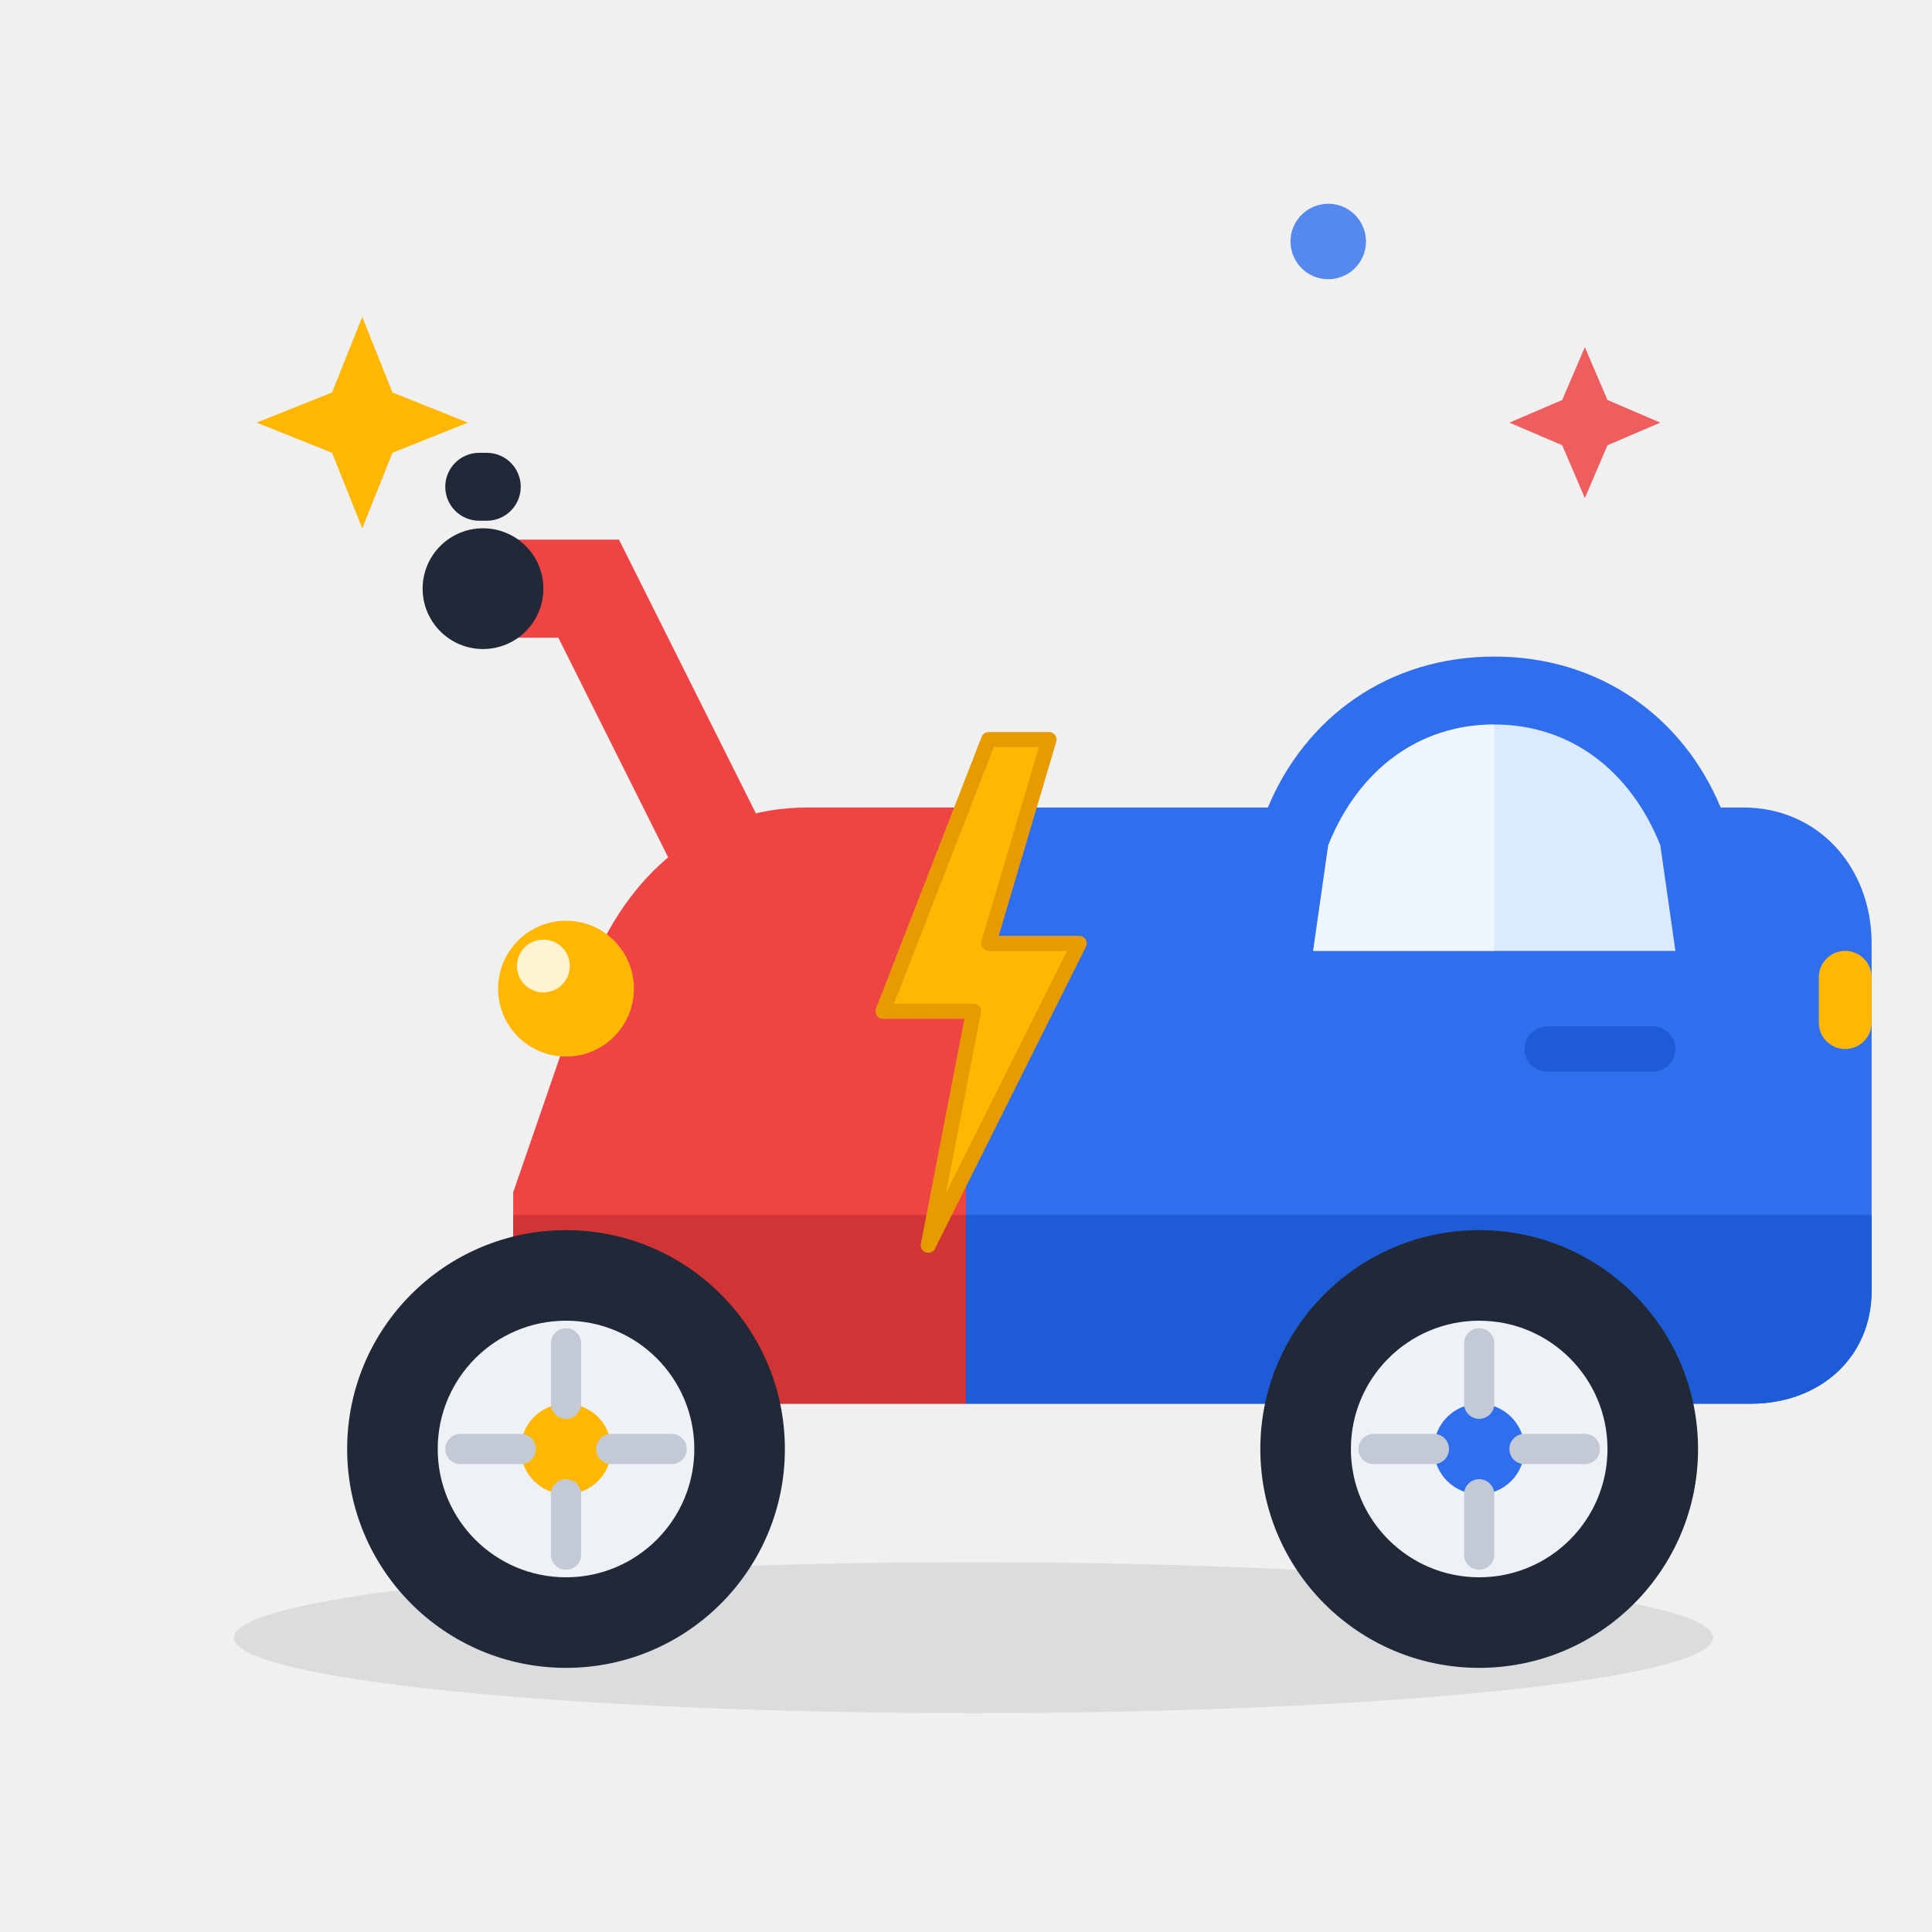
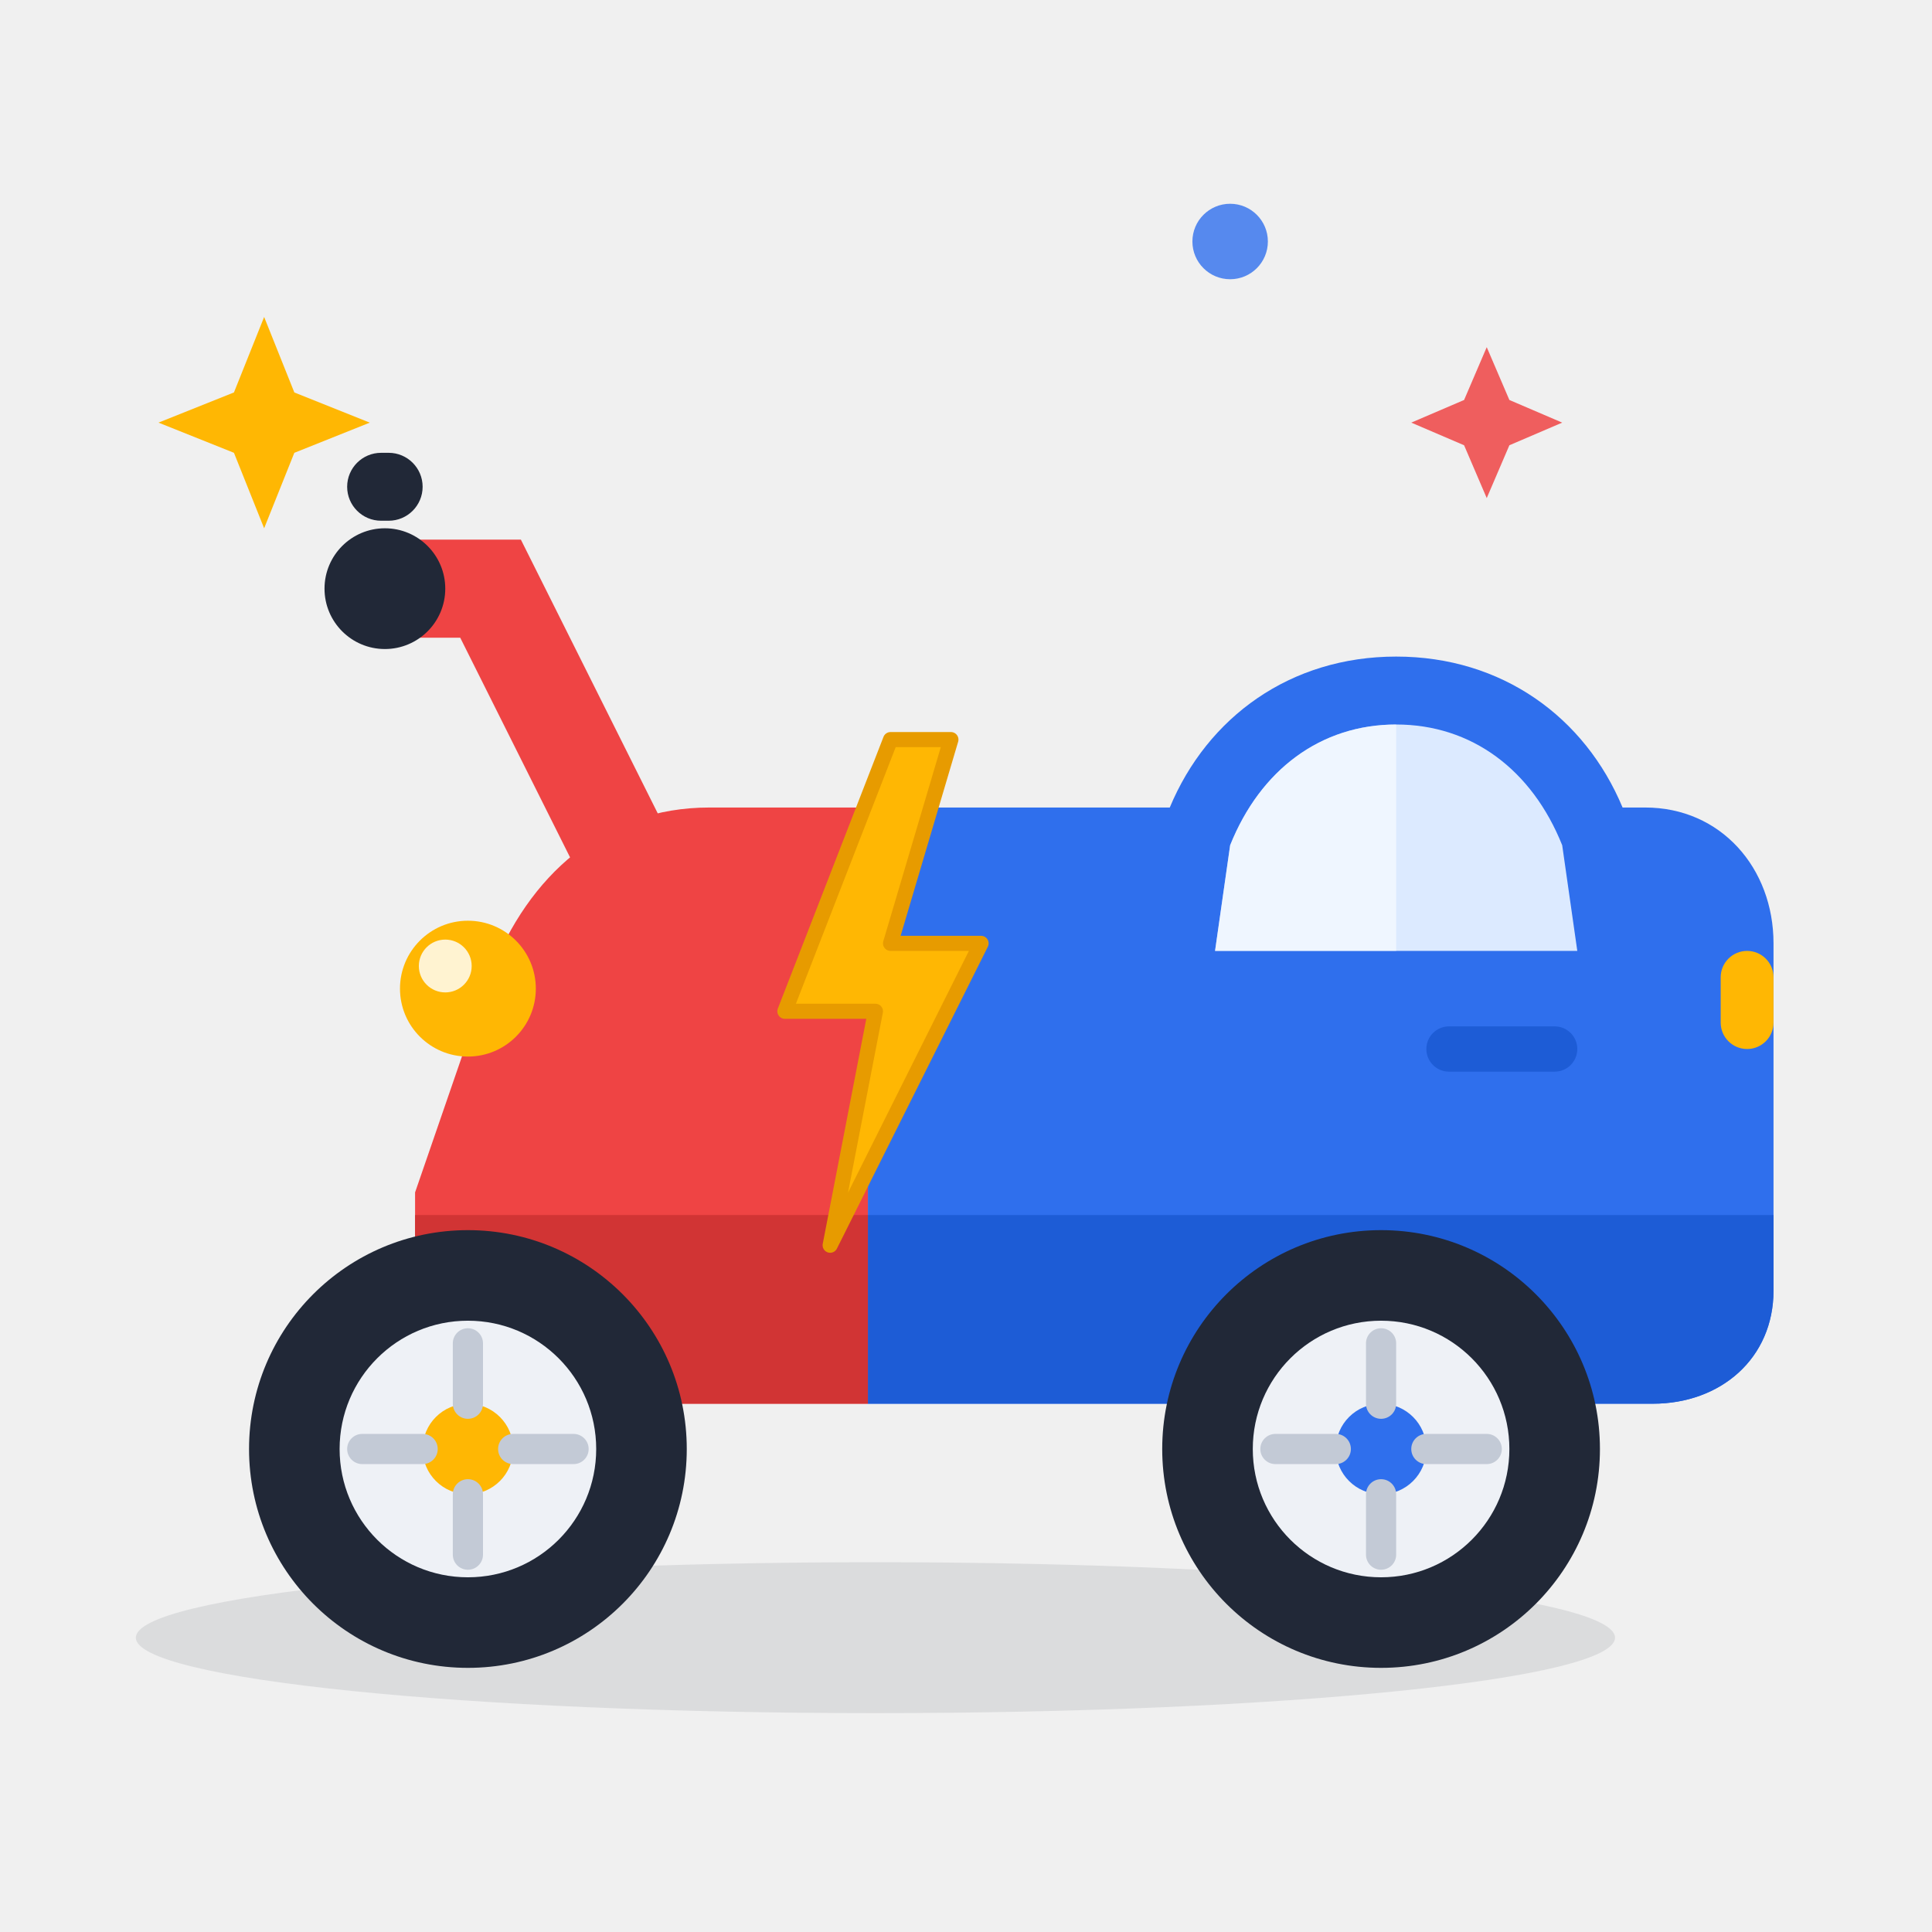
<svg xmlns="http://www.w3.org/2000/svg" width="512" height="512" viewBox="0 0 512 512">
-   <ellipse cx="258" cy="434" rx="196" ry="20" fill="#212837" opacity="0.10" />
-   <path d="M256 214 L336 214 C346 190 368 174 396 174 C424 174 446 190 456 214 L462 214 C482 214 496 230 496 250 L496 342 C496 360 482 372 464 372 L256 372 Z" fill="#2f6fed" />
-   <path d="M256 322 L496 322 L496 342 C496 360 482 372 464 372 L256 372 Z" fill="#1d5cd6" />
-   <path d="M352 224 C360 204 376 192 396 192 C416 192 432 204 440 224 L444 252 L348 252 Z" fill="#dceaff" />
-   <path d="M352 224 C360 204 376 192 396 192 L396 252 L348 252 Z" fill="#ffffff" opacity="0.55" />
-   <rect x="404" y="272" width="40" height="12" rx="6" fill="#1d5cd6" />
-   <rect x="482" y="252" width="14" height="26" rx="7" fill="#ffb703" />
-   <path d="M256 214 L214 214 C186 214 166 232 156 258 L136 316 L136 344 C136 360 148 372 164 372 L256 372 Z" fill="#ef4444" />
-   <path d="M256 322 L136 322 L136 344 C136 360 148 372 164 372 L256 372 Z" fill="#d13434" />
-   <path d="M196 236 L156 156 L136 156" fill="none" stroke="#ef4444" stroke-width="26" stroke-linecap="round" />
-   <circle cx="128" cy="156" r="16" fill="#212837" />
-   <rect x="118" y="120" width="20" height="18" rx="9" fill="#212837" />
-   <circle cx="150" cy="262" r="18" fill="#ffb703" />
-   <circle cx="144" cy="256" r="7" fill="#fff3d1" />
-   <path d="M262 196 L234 268 L258 268 L246 330 L286 250 L262 250 L278 196 Z" fill="#ffb703" stroke="#e79b00" stroke-width="4" stroke-linejoin="round" />
-   <g>
-     <circle cx="150" cy="384" r="58" fill="#212837" />
-     <circle cx="150" cy="384" r="34" fill="#eef1f6" />
-     <circle cx="150" cy="384" r="12" fill="#ffb703" />
-     <rect x="146" y="352" width="8" height="24" rx="4" fill="#c3cad6" />
-     <rect x="146" y="392" width="8" height="24" rx="4" fill="#c3cad6" />
-     <rect x="118" y="380" width="24" height="8" rx="4" fill="#c3cad6" />
-     <rect x="158" y="380" width="24" height="8" rx="4" fill="#c3cad6" />
+   <g transform="translate(-26,0)">
+     <ellipse cx="258" cy="434" rx="196" ry="20" fill="#212837" opacity="0.10" />
+     <path d="M256 214 L336 214 C346 190 368 174 396 174 C424 174 446 190 456 214 L462 214 C482 214 496 230 496 250 L496 342 C496 360 482 372 464 372 L256 372 Z" fill="#2f6fed" />
+     <path d="M256 322 L496 322 L496 342 C496 360 482 372 464 372 L256 372 Z" fill="#1d5cd6" />
+     <path d="M352 224 C360 204 376 192 396 192 C416 192 432 204 440 224 L444 252 L348 252 Z" fill="#dceaff" />
+     <path d="M352 224 C360 204 376 192 396 192 L396 252 L348 252 Z" fill="#ffffff" opacity="0.55" />
+     <rect x="404" y="272" width="40" height="12" rx="6" fill="#1d5cd6" />
+     <rect x="482" y="252" width="14" height="26" rx="7" fill="#ffb703" />
+     <path d="M256 214 L214 214 C186 214 166 232 156 258 L136 316 L136 344 C136 360 148 372 164 372 L256 372 Z" fill="#ef4444" />
+     <path d="M256 322 L136 322 L136 344 C136 360 148 372 164 372 L256 372 Z" fill="#d13434" />
+     <path d="M196 236 L156 156 L136 156" fill="none" stroke="#ef4444" stroke-width="26" stroke-linecap="round" />
+     <circle cx="128" cy="156" r="16" fill="#212837" />
+     <rect x="118" y="120" width="20" height="18" rx="9" fill="#212837" />
+     <circle cx="150" cy="262" r="18" fill="#ffb703" />
+     <circle cx="144" cy="256" r="7" fill="#fff3d1" />
+     <path d="M262 196 L234 268 L258 268 L246 330 L286 250 L262 250 L278 196 Z" fill="#ffb703" stroke="#e79b00" stroke-width="4" stroke-linejoin="round" />
+     <g>
+       <circle cx="150" cy="384" r="58" fill="#212837" />
+       <circle cx="150" cy="384" r="34" fill="#eef1f6" />
+       <circle cx="150" cy="384" r="12" fill="#ffb703" />
+       <rect x="146" y="352" width="8" height="24" rx="4" fill="#c3cad6" />
+       <rect x="146" y="392" width="8" height="24" rx="4" fill="#c3cad6" />
+       <rect x="118" y="380" width="24" height="8" rx="4" fill="#c3cad6" />
+       <rect x="158" y="380" width="24" height="8" rx="4" fill="#c3cad6" />
+     </g>
+     <g>
+       <circle cx="392" cy="384" r="58" fill="#212837" />
+       <circle cx="392" cy="384" r="34" fill="#eef1f6" />
+       <circle cx="392" cy="384" r="12" fill="#2f6fed" />
+       <rect x="388" y="352" width="8" height="24" rx="4" fill="#c3cad6" />
+       <rect x="388" y="392" width="8" height="24" rx="4" fill="#c3cad6" />
+       <rect x="360" y="380" width="24" height="8" rx="4" fill="#c3cad6" />
+       <rect x="400" y="380" width="24" height="8" rx="4" fill="#c3cad6" />
+     </g>
+     <path d="M96 84 L104 104 L124 112 L104 120 L96 140 L88 120 L68 112 L88 104 Z" fill="#ffb703" />
+     <path d="M420 92 L426 106 L440 112 L426 118 L420 132 L414 118 L400 112 L414 106 Z" fill="#ef4444" opacity="0.85" />
+     <circle cx="352" cy="64" r="10" fill="#2f6fed" opacity="0.8" />
  </g>
-   <g>
-     <circle cx="392" cy="384" r="58" fill="#212837" />
-     <circle cx="392" cy="384" r="34" fill="#eef1f6" />
-     <circle cx="392" cy="384" r="12" fill="#2f6fed" />
-     <rect x="388" y="352" width="8" height="24" rx="4" fill="#c3cad6" />
-     <rect x="388" y="392" width="8" height="24" rx="4" fill="#c3cad6" />
-     <rect x="360" y="380" width="24" height="8" rx="4" fill="#c3cad6" />
-     <rect x="400" y="380" width="24" height="8" rx="4" fill="#c3cad6" />
-   </g>
-   <path d="M96 84 L104 104 L124 112 L104 120 L96 140 L88 120 L68 112 L88 104 Z" fill="#ffb703" />
-   <path d="M420 92 L426 106 L440 112 L426 118 L420 132 L414 118 L400 112 L414 106 Z" fill="#ef4444" opacity="0.85" />
-   <circle cx="352" cy="64" r="10" fill="#2f6fed" opacity="0.8" />
</svg>
